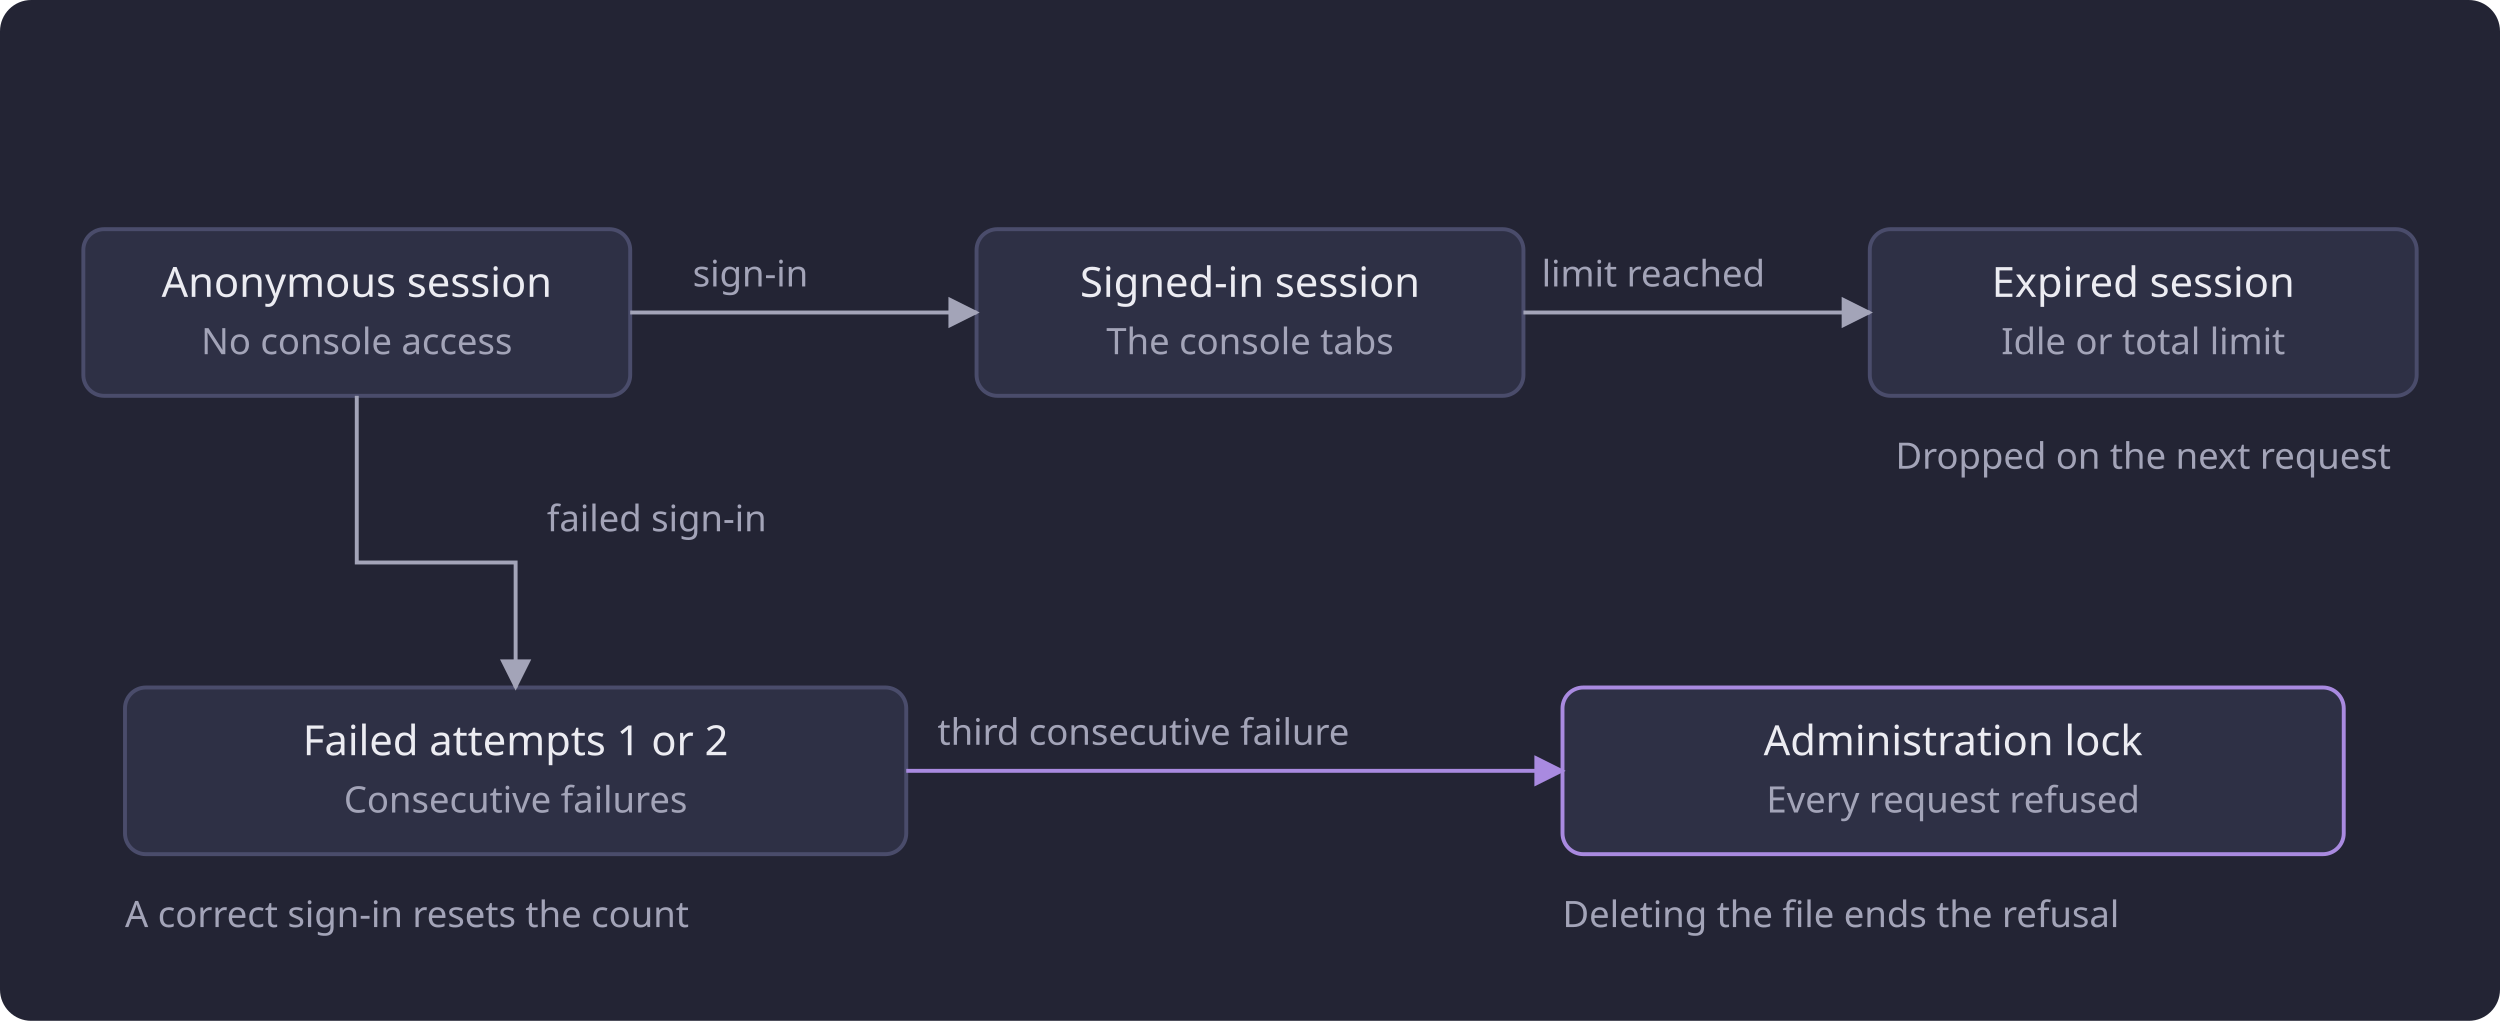
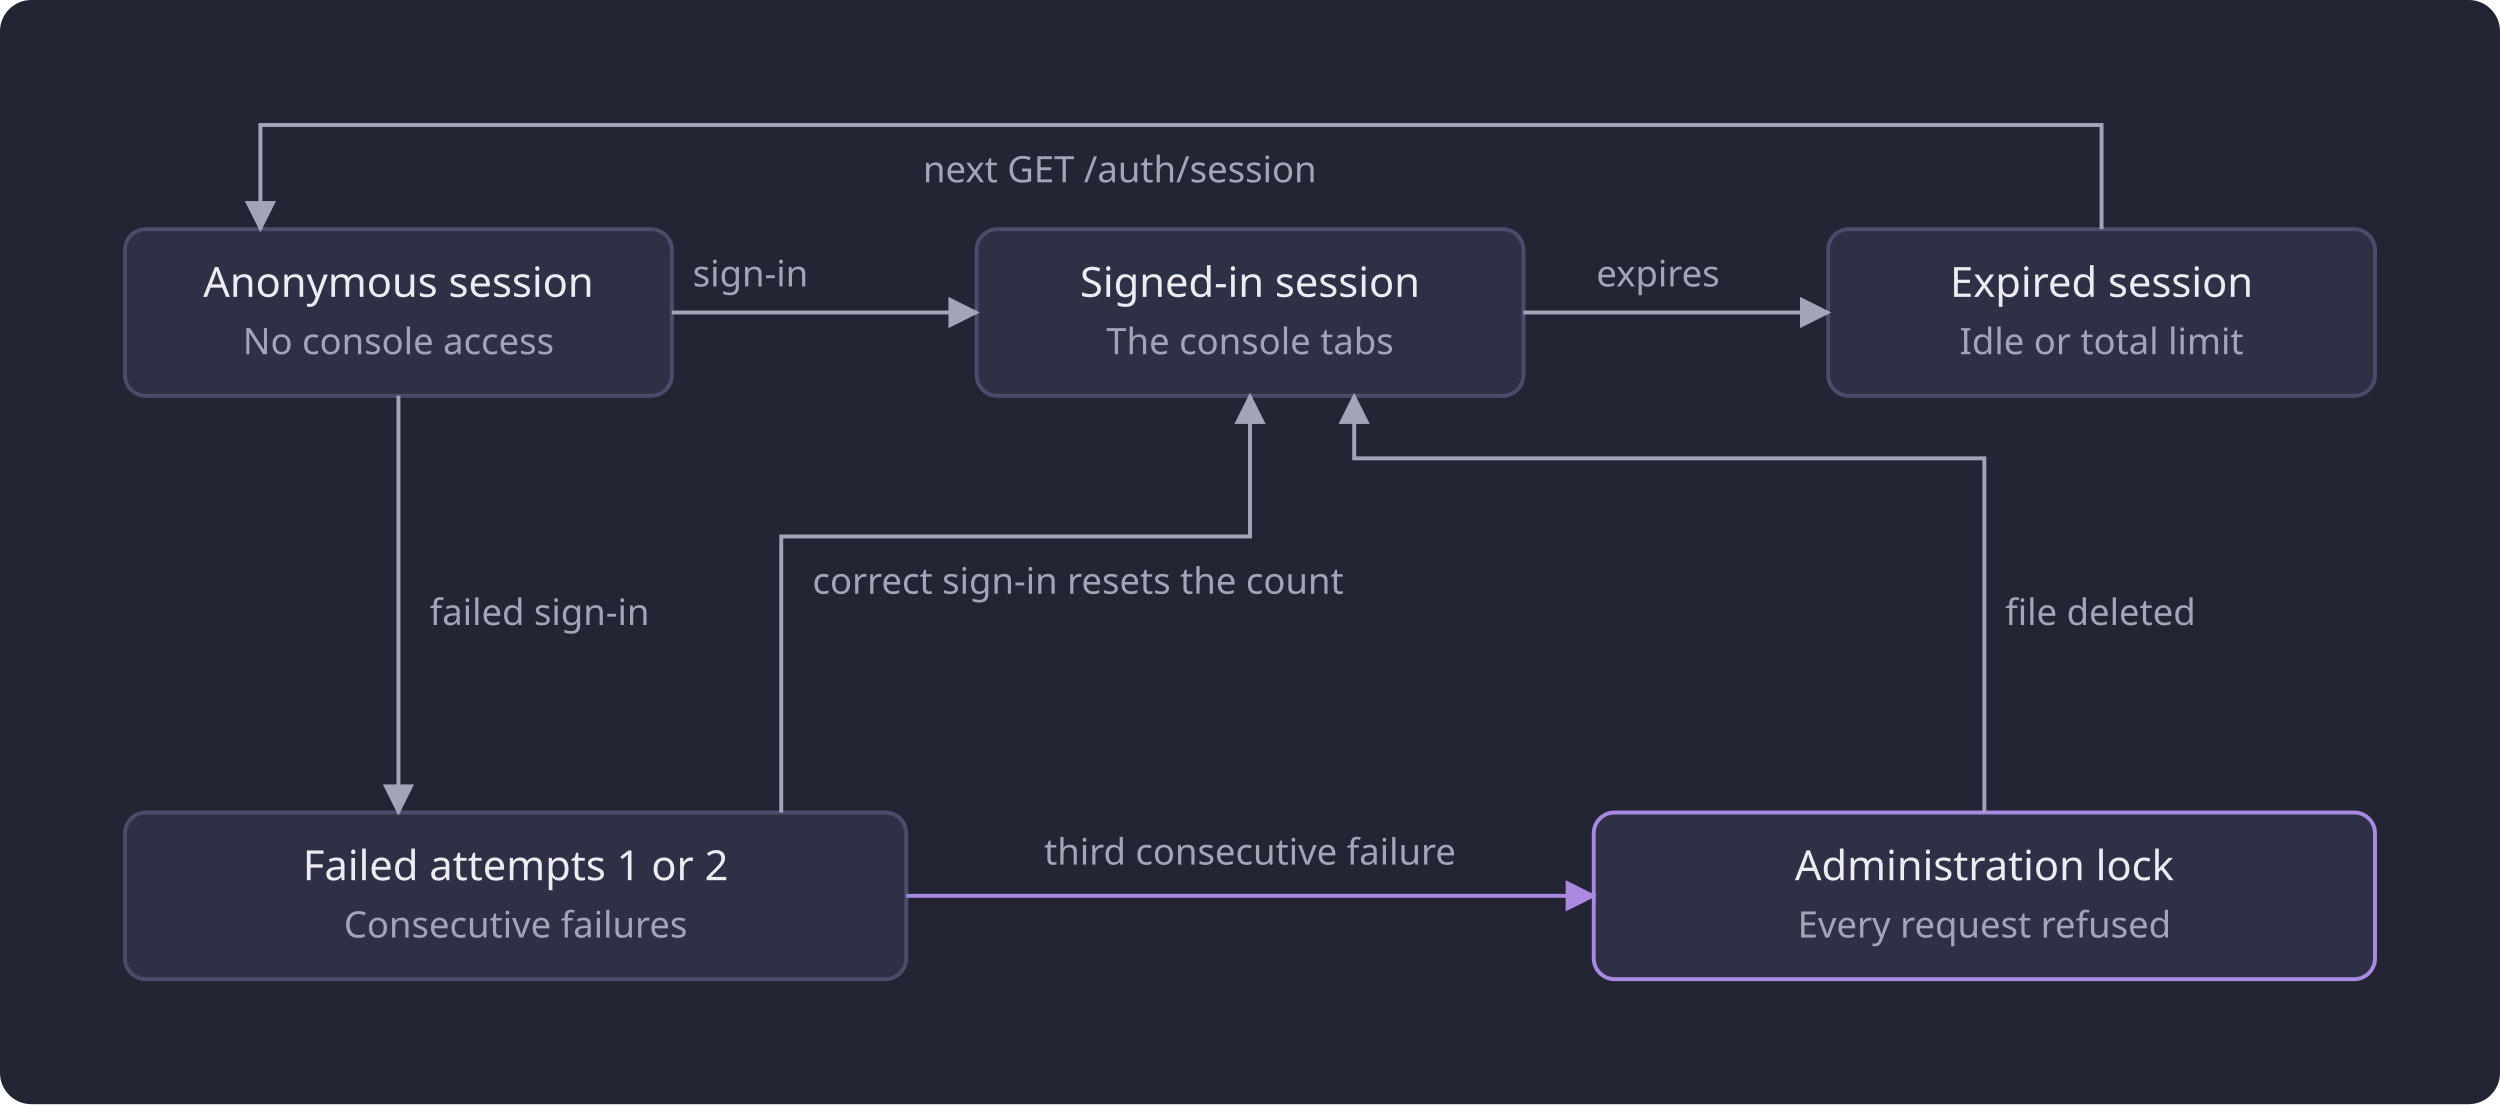
- <svg xmlns="http://www.w3.org/2000/svg" viewBox="0 0 960 392" role="img" aria-labelledby="t d" font-family="system-ui, sans-serif">
+ <svg xmlns="http://www.w3.org/2000/svg" viewBox="0 0 960 424" role="img" aria-labelledby="t d" font-family="system-ui, sans-serif">
  <defs>
    <marker id="arrow" viewBox="0 0 10 10" refX="9" refY="5" markerWidth="8" markerHeight="8" orient="auto-start-reverse">
      <path d="M0 0 L10 5 L0 10 z" fill="#a3a4b8" />
    </marker>
    <marker id="arrow-accent" viewBox="0 0 10 10" refX="9" refY="5" markerWidth="8" markerHeight="8" orient="auto-start-reverse">
      <path d="M0 0 L10 5 L0 10 z" fill="#a98ae0" />
    </marker>
  </defs>
-   <rect width="960" height="392" rx="12" fill="#232434" />
-   <rect x="32" y="88" width="210" height="64" rx="8" fill="#2e3045" stroke="#4a4c6b" stroke-width="1.5" />
-   <text x="137" y="114" text-anchor="middle" font-size="16" fill="#ececf2">Anonymous session</text>
-   <text x="137" y="136" text-anchor="middle" font-size="14" fill="#a3a4b8">No console access</text>
+   <rect width="960" height="424" rx="12" fill="#232434" />
+   <rect x="48" y="88" width="210" height="64" rx="8" fill="#2e3045" stroke="#4a4c6b" stroke-width="1.5" />
+   <text x="153" y="114" text-anchor="middle" font-size="16" fill="#ececf2">Anonymous session</text>
+   <text x="153" y="136" text-anchor="middle" font-size="14" fill="#a3a4b8">No console access</text>
  <rect x="375" y="88" width="210" height="64" rx="8" fill="#2e3045" stroke="#4a4c6b" stroke-width="1.5" />
  <text x="480" y="114" text-anchor="middle" font-size="16" fill="#ececf2">Signed-in session</text>
  <text x="480" y="136" text-anchor="middle" font-size="14" fill="#a3a4b8">The console tabs</text>
-   <rect x="718" y="88" width="210" height="64" rx="8" fill="#2e3045" stroke="#4a4c6b" stroke-width="1.5" />
-   <text x="823" y="114" text-anchor="middle" font-size="16" fill="#ececf2">Expired session</text>
-   <text x="823" y="136" text-anchor="middle" font-size="14" fill="#a3a4b8">Idle or total limit</text>
-   <rect x="48" y="264" width="300" height="64" rx="8" fill="#2e3045" stroke="#4a4c6b" stroke-width="1.5" />
-   <text x="198" y="290" text-anchor="middle" font-size="16" fill="#ececf2">Failed attempts 1 or 2</text>
-   <text x="198" y="312" text-anchor="middle" font-size="14" fill="#a3a4b8">Consecutive failures</text>
-   <rect x="600" y="264" width="300" height="64" rx="8" fill="#2e3045" stroke="#a98ae0" stroke-width="1.5" />
-   <text x="750" y="290" text-anchor="middle" font-size="16" fill="#ececf2">Administration lock</text>
-   <text x="750" y="312" text-anchor="middle" font-size="14" fill="#a3a4b8">Every request refused</text>
-   <line x1="242" y1="120" x2="375" y2="120" stroke="#a3a4b8" stroke-width="1.5" marker-end="url(#arrow)" />
+   <rect x="702" y="88" width="210" height="64" rx="8" fill="#2e3045" stroke="#4a4c6b" stroke-width="1.5" />
+   <text x="807" y="114" text-anchor="middle" font-size="16" fill="#ececf2">Expired session</text>
+   <text x="807" y="136" text-anchor="middle" font-size="14" fill="#a3a4b8">Idle or total limit</text>
+   <rect x="48" y="312" width="300" height="64" rx="8" fill="#2e3045" stroke="#4a4c6b" stroke-width="1.5" />
+   <text x="198" y="338" text-anchor="middle" font-size="16" fill="#ececf2">Failed attempts 1 or 2</text>
+   <text x="198" y="360" text-anchor="middle" font-size="14" fill="#a3a4b8">Consecutive failures</text>
+   <rect x="612" y="312" width="300" height="64" rx="8" fill="#2e3045" stroke="#a98ae0" stroke-width="1.5" />
+   <text x="762" y="338" text-anchor="middle" font-size="16" fill="#ececf2">Administration lock</text>
+   <text x="762" y="360" text-anchor="middle" font-size="14" fill="#a3a4b8">Every request refused</text>
+   <line x1="258" y1="120" x2="375" y2="120" stroke="#a3a4b8" stroke-width="1.5" marker-end="url(#arrow)" />
  <text x="266" y="110" font-size="14" fill="#a3a4b8">sign-in</text>
-   <line x1="585" y1="120" x2="718" y2="120" stroke="#a3a4b8" stroke-width="1.5" marker-end="url(#arrow)" />
-   <text x="592" y="110" font-size="14" fill="#a3a4b8">limit reached</text>
-   <polyline points="137,152 137,216 198,216 198,264" fill="none" stroke="#a3a4b8" stroke-width="1.5" marker-end="url(#arrow)" />
-   <text x="210" y="204" font-size="14" fill="#a3a4b8">failed sign-in</text>
-   <line x1="348" y1="296" x2="600" y2="296" stroke="#a98ae0" stroke-width="1.5" marker-end="url(#arrow-accent)" />
-   <text x="360" y="286" font-size="14" fill="#a3a4b8">third consecutive failure</text>
-   <text x="823" y="180" text-anchor="middle" font-size="14" fill="#a3a4b8">Dropped on the next request</text>
-   <text x="48" y="356" font-size="14" fill="#a3a4b8">A correct sign-in resets the count</text>
-   <text x="600" y="356" font-size="14" fill="#a3a4b8">Deleting the file ends the refusal</text>
+   <line x1="585" y1="120" x2="702" y2="120" stroke="#a3a4b8" stroke-width="1.5" marker-end="url(#arrow)" />
+   <text x="613" y="110" font-size="14" fill="#a3a4b8">expires</text>
+   <line x1="153" y1="152" x2="153" y2="312" stroke="#a3a4b8" stroke-width="1.5" marker-end="url(#arrow)" />
+   <text x="165" y="240" font-size="14" fill="#a3a4b8">failed sign-in</text>
+   <line x1="348" y1="344" x2="612" y2="344" stroke="#a98ae0" stroke-width="1.5" marker-end="url(#arrow-accent)" />
+   <text x="480" y="332" text-anchor="middle" font-size="14" fill="#a3a4b8">third consecutive failure</text>
+   <polyline points="300,312 300,206 480,206 480,152" fill="none" stroke="#a3a4b8" stroke-width="1.5" marker-end="url(#arrow)" />
+   <text x="312" y="228" font-size="14" fill="#a3a4b8">correct sign-in resets the count</text>
+   <polyline points="807,88 807,48 100,48 100,88" fill="none" stroke="#a3a4b8" stroke-width="1.5" marker-end="url(#arrow)" />
+   <text x="430" y="70" text-anchor="middle" font-size="14" fill="#a3a4b8">next GET /auth/session</text>
+   <polyline points="762,312 762,176 520,176 520,152" fill="none" stroke="#a3a4b8" stroke-width="1.5" marker-end="url(#arrow)" />
+   <text x="770" y="240" font-size="14" fill="#a3a4b8">file deleted</text>
</svg>
